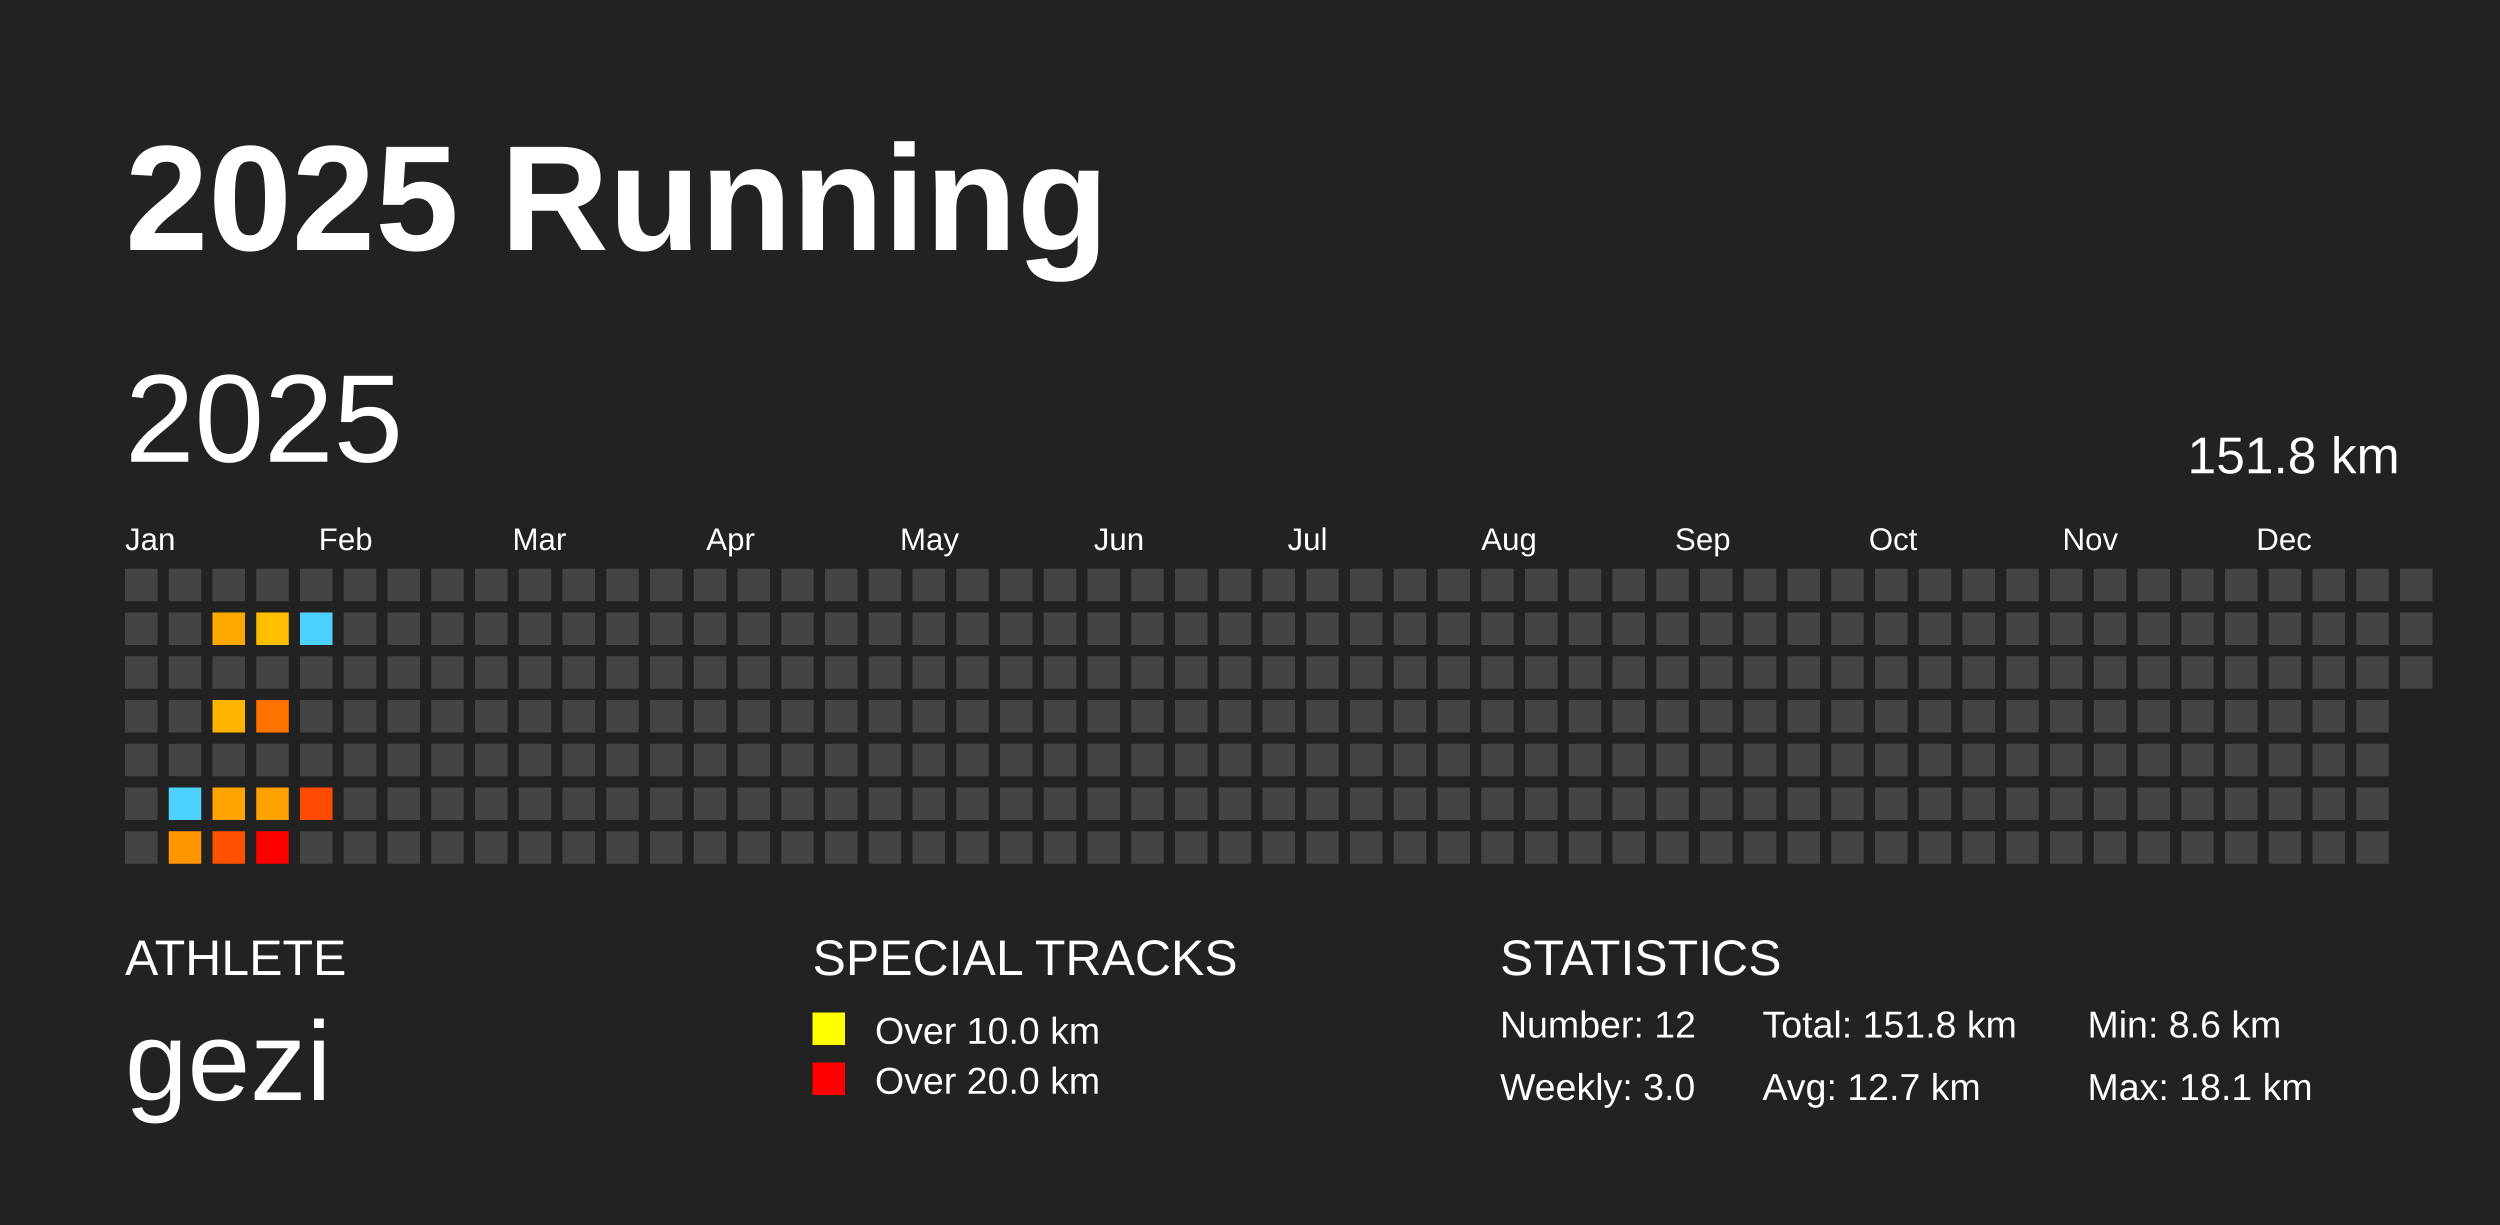
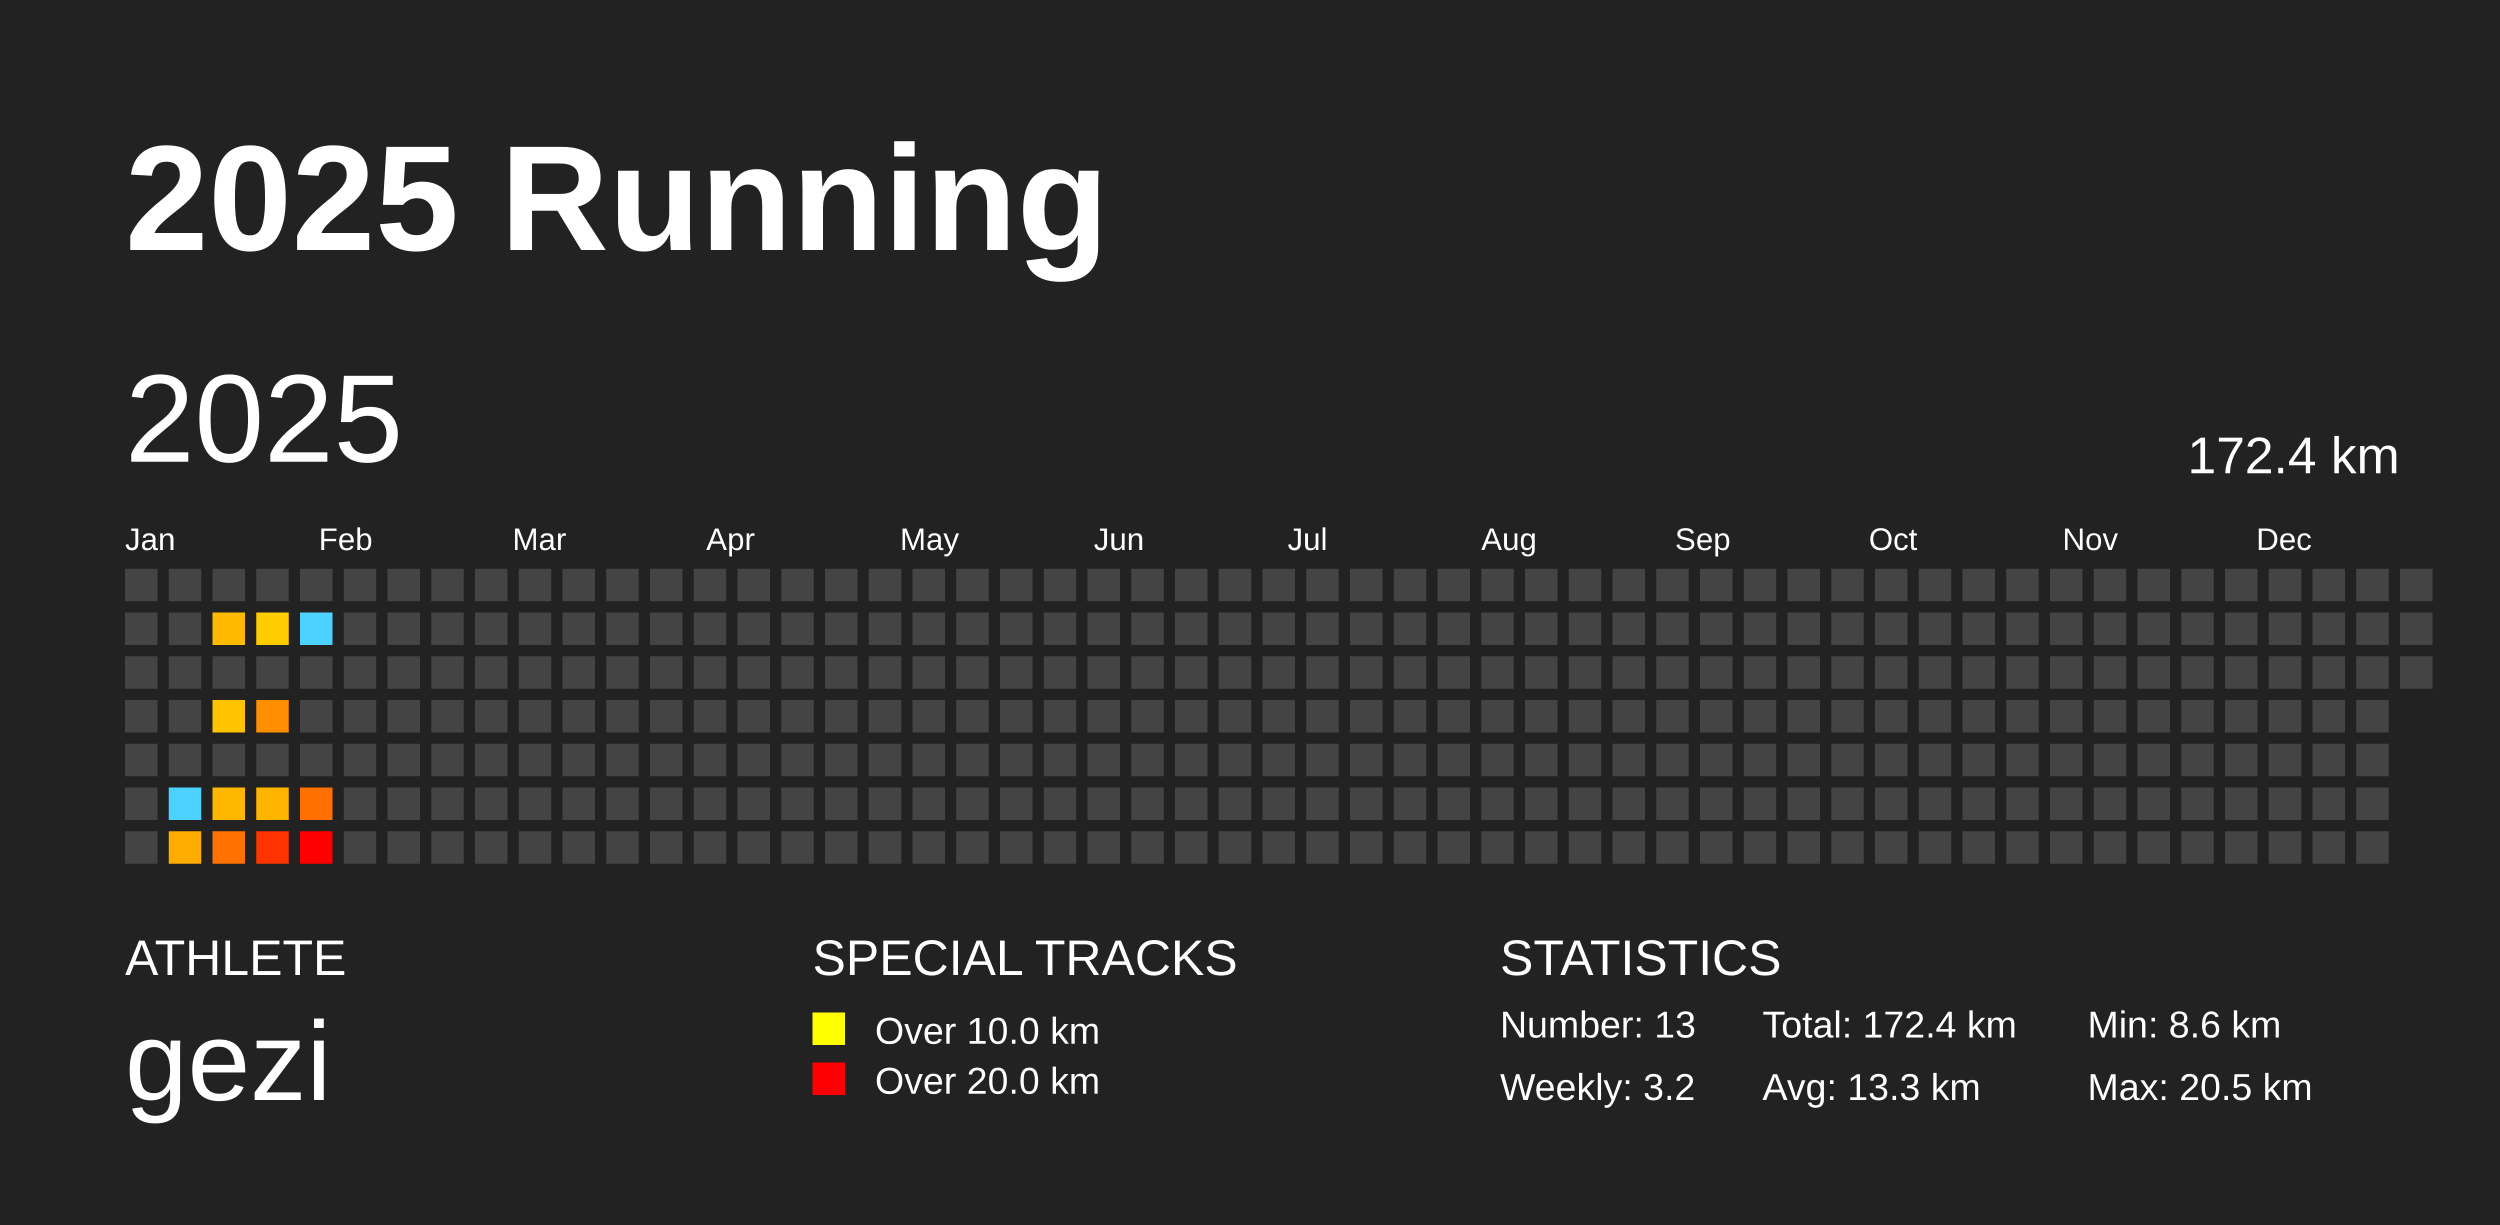
<svg xmlns="http://www.w3.org/2000/svg" baseProfile="full" height="98mm" version="1.1" viewBox="0,0,200,98" width="200mm">
  <defs />
  <rect fill="#222222" height="98" width="200" x="0" y="0" />
  <text fill="#FFFFFF" style="font-size:12px; font-family:Arial; font-weight:bold;" x="10" y="20">2025 Running</text>
  <text fill="#FFFFFF" style="font-size:4px; font-family:Arial" x="10" y="78">ATHLETE</text>
  <text fill="#FFFFFF" style="font-size:9px; font-family:Arial" x="10" y="88">gezi</text>
  <text fill="#FFFFFF" style="font-size:4px; font-family:Arial" x="65" y="78">SPECIAL TRACKS</text>
  <rect fill="yellow" height="2.6" width="2.6" x="65" y="81" />
  <text fill="#FFFFFF" style="font-size:3px; font-family:Arial" x="70" y="83.5">Over 10.0 km</text>
  <rect fill="red" height="2.6" width="2.6" x="65" y="85" />
  <text fill="#FFFFFF" style="font-size:3px; font-family:Arial" x="70" y="87.5">Over 20.0 km</text>
  <text fill="#FFFFFF" style="font-size:4px; font-family:Arial" x="120" y="78">STATISTICS</text>
-   <text fill="#FFFFFF" style="font-size:3px; font-family:Arial" x="120" y="83">Number: 12</text>
-   <text fill="#FFFFFF" style="font-size:3px; font-family:Arial" x="120" y="88">Weekly: 3.0</text>
-   <text fill="#FFFFFF" style="font-size:3px; font-family:Arial" x="141" y="83">Total: 151.8 km</text>
-   <text fill="#FFFFFF" style="font-size:3px; font-family:Arial" x="141" y="88">Avg: 12.7 km</text>
+   <text fill="#FFFFFF" style="font-size:3px; font-family:Arial" x="120" y="83">Number: 13</text>
+   <text fill="#FFFFFF" style="font-size:3px; font-family:Arial" x="120" y="88">Weekly: 3.2</text>
+   <text fill="#FFFFFF" style="font-size:3px; font-family:Arial" x="141" y="83">Total: 172.4 km</text>
+   <text fill="#FFFFFF" style="font-size:3px; font-family:Arial" x="141" y="88">Avg: 13.3 km</text>
  <text fill="#FFFFFF" style="font-size:3px; font-family:Arial" x="167" y="83">Min: 8.6 km</text>
-   <text fill="#FFFFFF" style="font-size:3px; font-family:Arial" x="167" y="88">Max: 18.1 km</text>
+   <text fill="#FFFFFF" style="font-size:3px; font-family:Arial" x="167" y="88">Max: 20.5 km</text>
  <text dominant-baseline="hanging" fill="#FFFFFF" style="font-size:10.0px; font-family:Arial;" x="10" y="30">2025</text>
-   <text dominant-baseline="hanging" fill="#FFFFFF" style="font-size:4.125px; font-family:Arial;" x="175" y="35">151.8 km</text>
+   <text dominant-baseline="hanging" fill="#FFFFFF" style="font-size:4.125px; font-family:Arial;" x="175" y="35">172.4 km</text>
  <text fill="#FFFFFF" style="font-size:2.5px; font-family:Arial" x="10.0" y="44">Jan</text>
  <text fill="#FFFFFF" style="font-size:2.5px; font-family:Arial" x="25.5" y="44">Feb</text>
  <text fill="#FFFFFF" style="font-size:2.5px; font-family:Arial" x="41.0" y="44">Mar</text>
  <text fill="#FFFFFF" style="font-size:2.5px; font-family:Arial" x="56.5" y="44">Apr</text>
  <text fill="#FFFFFF" style="font-size:2.5px; font-family:Arial" x="72.0" y="44">May</text>
  <text fill="#FFFFFF" style="font-size:2.5px; font-family:Arial" x="87.5" y="44">Jun</text>
  <text fill="#FFFFFF" style="font-size:2.5px; font-family:Arial" x="103.0" y="44">Jul</text>
  <text fill="#FFFFFF" style="font-size:2.5px; font-family:Arial" x="118.5" y="44">Aug</text>
  <text fill="#FFFFFF" style="font-size:2.5px; font-family:Arial" x="134.0" y="44">Sep</text>
  <text fill="#FFFFFF" style="font-size:2.5px; font-family:Arial" x="149.5" y="44">Oct</text>
  <text fill="#FFFFFF" style="font-size:2.5px; font-family:Arial" x="165.0" y="44">Nov</text>
  <text fill="#FFFFFF" style="font-size:2.5px; font-family:Arial" x="180.5" y="44">Dec</text>
  <rect fill="#444444" height="2.6" width="2.6" x="10.0" y="45.5" />
  <rect fill="#444444" height="2.6" width="2.6" x="10.0" y="49.0" />
  <rect fill="#444444" height="2.6" width="2.6" x="10.0" y="52.5" />
  <rect fill="#444444" height="2.6" width="2.6" x="10.0" y="56.0" />
  <rect fill="#444444" height="2.6" width="2.6" x="10.0" y="59.5" />
  <rect fill="#444444" height="2.6" width="2.6" x="10.0" y="63.0" />
  <rect fill="#444444" height="2.6" width="2.6" x="10.0" y="66.5" />
  <rect fill="#444444" height="2.6" width="2.6" x="13.5" y="45.5" />
  <rect fill="#444444" height="2.6" width="2.6" x="13.5" y="49.0" />
  <rect fill="#444444" height="2.6" width="2.6" x="13.5" y="52.5" />
  <rect fill="#444444" height="2.6" width="2.6" x="13.5" y="56.0" />
  <rect fill="#444444" height="2.6" width="2.6" x="13.5" y="59.5" />
  <rect fill="#4dd2ff" height="2.6" width="2.6" x="13.5" y="63.0" />
-   <rect fill="#ff9600" height="2.6" width="2.6" x="13.5" y="66.5" />
+   <rect fill="#ffab00" height="2.6" width="2.6" x="13.5" y="66.5" />
  <rect fill="#444444" height="2.6" width="2.6" x="17.0" y="45.5" />
-   <rect fill="#ffa800" height="2.6" width="2.6" x="17.0" y="49.0" />
+   <rect fill="#ffba00" height="2.6" width="2.6" x="17.0" y="49.0" />
  <rect fill="#444444" height="2.6" width="2.6" x="17.0" y="52.5" />
-   <rect fill="#ffb400" height="2.6" width="2.6" x="17.0" y="56.0" />
+   <rect fill="#ffc300" height="2.6" width="2.6" x="17.0" y="56.0" />
  <rect fill="#444444" height="2.6" width="2.6" x="17.0" y="59.5" />
-   <rect fill="#ffa400" height="2.6" width="2.6" x="17.0" y="63.0" />
-   <rect fill="#ff4f00" height="2.6" width="2.6" x="17.0" y="66.5" />
+   <rect fill="#ffb700" height="2.6" width="2.6" x="17.0" y="63.0" />
+   <rect fill="#ff7200" height="2.6" width="2.6" x="17.0" y="66.5" />
  <rect fill="#444444" height="2.6" width="2.6" x="20.5" y="45.5" />
-   <rect fill="#ffbf00" height="2.6" width="2.6" x="20.5" y="49.0" />
+   <rect fill="#ffcc00" height="2.6" width="2.6" x="20.5" y="49.0" />
  <rect fill="#444444" height="2.6" width="2.6" x="20.5" y="52.5" />
-   <rect fill="#ff7200" height="2.6" width="2.6" x="20.5" y="56.0" />
+   <rect fill="#ff8e00" height="2.6" width="2.6" x="20.5" y="56.0" />
  <rect fill="#444444" height="2.6" width="2.6" x="20.5" y="59.5" />
-   <rect fill="#ffa100" height="2.6" width="2.6" x="20.5" y="63.0" />
-   <rect fill="#ff0000" height="2.6" width="2.6" x="20.5" y="66.5" />
+   <rect fill="#ffb400" height="2.6" width="2.6" x="20.5" y="63.0" />
+   <rect fill="#ff3400" height="2.6" width="2.6" x="20.5" y="66.5" />
  <rect fill="#444444" height="2.6" width="2.6" x="24.0" y="45.5" />
  <rect fill="#4dd2ff" height="2.6" width="2.6" x="24.0" y="49.0" />
  <rect fill="#444444" height="2.6" width="2.6" x="24.0" y="52.5" />
  <rect fill="#444444" height="2.6" width="2.6" x="24.0" y="56.0" />
  <rect fill="#444444" height="2.6" width="2.6" x="24.0" y="59.5" />
-   <rect fill="#ff4b00" height="2.6" width="2.6" x="24.0" y="63.0" />
-   <rect fill="#444444" height="2.6" width="2.6" x="24.0" y="66.5" />
+   <rect fill="#ff7000" height="2.6" width="2.6" x="24.0" y="63.0" />
+   <rect fill="red" height="2.6" width="2.6" x="24.0" y="66.5" />
  <rect fill="#444444" height="2.6" width="2.6" x="27.5" y="45.5" />
  <rect fill="#444444" height="2.6" width="2.6" x="27.5" y="49.0" />
  <rect fill="#444444" height="2.6" width="2.6" x="27.5" y="52.5" />
  <rect fill="#444444" height="2.6" width="2.6" x="27.5" y="56.0" />
  <rect fill="#444444" height="2.6" width="2.6" x="27.5" y="59.5" />
  <rect fill="#444444" height="2.6" width="2.6" x="27.5" y="63.0" />
  <rect fill="#444444" height="2.6" width="2.6" x="27.5" y="66.5" />
  <rect fill="#444444" height="2.6" width="2.6" x="31.0" y="45.5" />
  <rect fill="#444444" height="2.6" width="2.6" x="31.0" y="49.0" />
  <rect fill="#444444" height="2.6" width="2.6" x="31.0" y="52.5" />
  <rect fill="#444444" height="2.6" width="2.6" x="31.0" y="56.0" />
  <rect fill="#444444" height="2.6" width="2.6" x="31.0" y="59.5" />
  <rect fill="#444444" height="2.6" width="2.6" x="31.0" y="63.0" />
  <rect fill="#444444" height="2.6" width="2.6" x="31.0" y="66.5" />
  <rect fill="#444444" height="2.6" width="2.6" x="34.5" y="45.5" />
  <rect fill="#444444" height="2.6" width="2.6" x="34.5" y="49.0" />
  <rect fill="#444444" height="2.6" width="2.6" x="34.5" y="52.5" />
  <rect fill="#444444" height="2.6" width="2.6" x="34.5" y="56.0" />
  <rect fill="#444444" height="2.6" width="2.6" x="34.5" y="59.5" />
  <rect fill="#444444" height="2.6" width="2.6" x="34.5" y="63.0" />
  <rect fill="#444444" height="2.6" width="2.6" x="34.5" y="66.5" />
  <rect fill="#444444" height="2.6" width="2.6" x="38.0" y="45.5" />
  <rect fill="#444444" height="2.6" width="2.6" x="38.0" y="49.0" />
  <rect fill="#444444" height="2.6" width="2.6" x="38.0" y="52.5" />
  <rect fill="#444444" height="2.6" width="2.6" x="38.0" y="56.0" />
  <rect fill="#444444" height="2.6" width="2.6" x="38.0" y="59.5" />
  <rect fill="#444444" height="2.6" width="2.6" x="38.0" y="63.0" />
  <rect fill="#444444" height="2.6" width="2.6" x="38.0" y="66.5" />
  <rect fill="#444444" height="2.6" width="2.6" x="41.5" y="45.5" />
  <rect fill="#444444" height="2.6" width="2.6" x="41.5" y="49.0" />
  <rect fill="#444444" height="2.6" width="2.6" x="41.5" y="52.5" />
  <rect fill="#444444" height="2.6" width="2.6" x="41.5" y="56.0" />
  <rect fill="#444444" height="2.6" width="2.6" x="41.5" y="59.5" />
  <rect fill="#444444" height="2.6" width="2.6" x="41.5" y="63.0" />
  <rect fill="#444444" height="2.6" width="2.6" x="41.5" y="66.5" />
  <rect fill="#444444" height="2.6" width="2.6" x="45.0" y="45.5" />
  <rect fill="#444444" height="2.6" width="2.6" x="45.0" y="49.0" />
  <rect fill="#444444" height="2.6" width="2.6" x="45.0" y="52.5" />
  <rect fill="#444444" height="2.6" width="2.6" x="45.0" y="56.0" />
  <rect fill="#444444" height="2.6" width="2.6" x="45.0" y="59.5" />
  <rect fill="#444444" height="2.6" width="2.6" x="45.0" y="63.0" />
  <rect fill="#444444" height="2.6" width="2.6" x="45.0" y="66.5" />
  <rect fill="#444444" height="2.6" width="2.6" x="48.5" y="45.5" />
  <rect fill="#444444" height="2.6" width="2.6" x="48.5" y="49.0" />
  <rect fill="#444444" height="2.6" width="2.6" x="48.5" y="52.5" />
  <rect fill="#444444" height="2.6" width="2.6" x="48.5" y="56.0" />
  <rect fill="#444444" height="2.6" width="2.6" x="48.5" y="59.5" />
  <rect fill="#444444" height="2.6" width="2.6" x="48.5" y="63.0" />
  <rect fill="#444444" height="2.6" width="2.6" x="48.5" y="66.5" />
  <rect fill="#444444" height="2.6" width="2.6" x="52.0" y="45.5" />
  <rect fill="#444444" height="2.6" width="2.6" x="52.0" y="49.0" />
  <rect fill="#444444" height="2.6" width="2.6" x="52.0" y="52.5" />
  <rect fill="#444444" height="2.6" width="2.6" x="52.0" y="56.0" />
  <rect fill="#444444" height="2.6" width="2.6" x="52.0" y="59.5" />
  <rect fill="#444444" height="2.6" width="2.6" x="52.0" y="63.0" />
  <rect fill="#444444" height="2.6" width="2.6" x="52.0" y="66.5" />
  <rect fill="#444444" height="2.6" width="2.6" x="55.5" y="45.5" />
  <rect fill="#444444" height="2.6" width="2.6" x="55.5" y="49.0" />
  <rect fill="#444444" height="2.6" width="2.6" x="55.5" y="52.5" />
  <rect fill="#444444" height="2.6" width="2.6" x="55.5" y="56.0" />
  <rect fill="#444444" height="2.6" width="2.6" x="55.5" y="59.5" />
  <rect fill="#444444" height="2.6" width="2.6" x="55.5" y="63.0" />
  <rect fill="#444444" height="2.6" width="2.6" x="55.5" y="66.5" />
  <rect fill="#444444" height="2.6" width="2.6" x="59.0" y="45.5" />
  <rect fill="#444444" height="2.6" width="2.6" x="59.0" y="49.0" />
  <rect fill="#444444" height="2.6" width="2.6" x="59.0" y="52.5" />
  <rect fill="#444444" height="2.6" width="2.6" x="59.0" y="56.0" />
  <rect fill="#444444" height="2.6" width="2.6" x="59.0" y="59.5" />
  <rect fill="#444444" height="2.6" width="2.6" x="59.0" y="63.0" />
  <rect fill="#444444" height="2.6" width="2.6" x="59.0" y="66.5" />
  <rect fill="#444444" height="2.6" width="2.6" x="62.5" y="45.5" />
  <rect fill="#444444" height="2.6" width="2.6" x="62.5" y="49.0" />
  <rect fill="#444444" height="2.6" width="2.6" x="62.5" y="52.5" />
  <rect fill="#444444" height="2.6" width="2.6" x="62.5" y="56.0" />
  <rect fill="#444444" height="2.6" width="2.6" x="62.5" y="59.5" />
  <rect fill="#444444" height="2.6" width="2.6" x="62.5" y="63.0" />
  <rect fill="#444444" height="2.6" width="2.6" x="62.5" y="66.5" />
  <rect fill="#444444" height="2.6" width="2.6" x="66.0" y="45.5" />
  <rect fill="#444444" height="2.6" width="2.6" x="66.0" y="49.0" />
  <rect fill="#444444" height="2.6" width="2.6" x="66.0" y="52.5" />
  <rect fill="#444444" height="2.6" width="2.6" x="66.0" y="56.0" />
  <rect fill="#444444" height="2.6" width="2.6" x="66.0" y="59.5" />
  <rect fill="#444444" height="2.6" width="2.6" x="66.0" y="63.0" />
  <rect fill="#444444" height="2.6" width="2.6" x="66.0" y="66.5" />
  <rect fill="#444444" height="2.6" width="2.6" x="69.5" y="45.5" />
  <rect fill="#444444" height="2.6" width="2.6" x="69.5" y="49.0" />
  <rect fill="#444444" height="2.6" width="2.6" x="69.5" y="52.5" />
  <rect fill="#444444" height="2.6" width="2.6" x="69.5" y="56.0" />
  <rect fill="#444444" height="2.6" width="2.6" x="69.5" y="59.5" />
  <rect fill="#444444" height="2.6" width="2.6" x="69.5" y="63.0" />
  <rect fill="#444444" height="2.6" width="2.6" x="69.5" y="66.5" />
  <rect fill="#444444" height="2.6" width="2.6" x="73.0" y="45.5" />
  <rect fill="#444444" height="2.6" width="2.6" x="73.0" y="49.0" />
  <rect fill="#444444" height="2.6" width="2.6" x="73.0" y="52.5" />
  <rect fill="#444444" height="2.6" width="2.6" x="73.0" y="56.0" />
  <rect fill="#444444" height="2.6" width="2.6" x="73.0" y="59.5" />
  <rect fill="#444444" height="2.6" width="2.6" x="73.0" y="63.0" />
  <rect fill="#444444" height="2.6" width="2.6" x="73.0" y="66.5" />
  <rect fill="#444444" height="2.6" width="2.6" x="76.5" y="45.5" />
  <rect fill="#444444" height="2.6" width="2.6" x="76.5" y="49.0" />
  <rect fill="#444444" height="2.6" width="2.6" x="76.5" y="52.5" />
  <rect fill="#444444" height="2.6" width="2.6" x="76.5" y="56.0" />
  <rect fill="#444444" height="2.6" width="2.6" x="76.5" y="59.5" />
  <rect fill="#444444" height="2.6" width="2.6" x="76.5" y="63.0" />
  <rect fill="#444444" height="2.6" width="2.6" x="76.5" y="66.5" />
  <rect fill="#444444" height="2.6" width="2.6" x="80.0" y="45.5" />
  <rect fill="#444444" height="2.6" width="2.6" x="80.0" y="49.0" />
  <rect fill="#444444" height="2.6" width="2.6" x="80.0" y="52.5" />
  <rect fill="#444444" height="2.6" width="2.6" x="80.0" y="56.0" />
  <rect fill="#444444" height="2.6" width="2.6" x="80.0" y="59.5" />
  <rect fill="#444444" height="2.6" width="2.6" x="80.0" y="63.0" />
  <rect fill="#444444" height="2.6" width="2.6" x="80.0" y="66.5" />
  <rect fill="#444444" height="2.6" width="2.6" x="83.5" y="45.5" />
  <rect fill="#444444" height="2.6" width="2.6" x="83.5" y="49.0" />
  <rect fill="#444444" height="2.6" width="2.6" x="83.5" y="52.5" />
  <rect fill="#444444" height="2.6" width="2.6" x="83.5" y="56.0" />
  <rect fill="#444444" height="2.6" width="2.6" x="83.5" y="59.5" />
  <rect fill="#444444" height="2.6" width="2.6" x="83.5" y="63.0" />
  <rect fill="#444444" height="2.6" width="2.6" x="83.5" y="66.5" />
  <rect fill="#444444" height="2.6" width="2.6" x="87.0" y="45.5" />
  <rect fill="#444444" height="2.6" width="2.6" x="87.0" y="49.0" />
  <rect fill="#444444" height="2.6" width="2.6" x="87.0" y="52.5" />
  <rect fill="#444444" height="2.6" width="2.6" x="87.0" y="56.0" />
  <rect fill="#444444" height="2.6" width="2.6" x="87.0" y="59.5" />
  <rect fill="#444444" height="2.6" width="2.6" x="87.0" y="63.0" />
  <rect fill="#444444" height="2.6" width="2.6" x="87.0" y="66.5" />
  <rect fill="#444444" height="2.6" width="2.6" x="90.5" y="45.5" />
  <rect fill="#444444" height="2.6" width="2.6" x="90.5" y="49.0" />
  <rect fill="#444444" height="2.6" width="2.6" x="90.5" y="52.5" />
  <rect fill="#444444" height="2.6" width="2.6" x="90.5" y="56.0" />
  <rect fill="#444444" height="2.6" width="2.6" x="90.5" y="59.5" />
  <rect fill="#444444" height="2.6" width="2.6" x="90.5" y="63.0" />
  <rect fill="#444444" height="2.6" width="2.6" x="90.5" y="66.5" />
  <rect fill="#444444" height="2.6" width="2.6" x="94.0" y="45.5" />
  <rect fill="#444444" height="2.6" width="2.6" x="94.0" y="49.0" />
  <rect fill="#444444" height="2.6" width="2.6" x="94.0" y="52.5" />
  <rect fill="#444444" height="2.6" width="2.6" x="94.0" y="56.0" />
  <rect fill="#444444" height="2.6" width="2.6" x="94.0" y="59.5" />
  <rect fill="#444444" height="2.6" width="2.6" x="94.0" y="63.0" />
  <rect fill="#444444" height="2.6" width="2.6" x="94.0" y="66.5" />
  <rect fill="#444444" height="2.6" width="2.6" x="97.5" y="45.5" />
  <rect fill="#444444" height="2.6" width="2.6" x="97.5" y="49.0" />
  <rect fill="#444444" height="2.6" width="2.6" x="97.5" y="52.5" />
  <rect fill="#444444" height="2.6" width="2.6" x="97.5" y="56.0" />
  <rect fill="#444444" height="2.6" width="2.6" x="97.5" y="59.5" />
  <rect fill="#444444" height="2.6" width="2.6" x="97.5" y="63.0" />
  <rect fill="#444444" height="2.6" width="2.6" x="97.5" y="66.5" />
  <rect fill="#444444" height="2.6" width="2.6" x="101.0" y="45.5" />
  <rect fill="#444444" height="2.6" width="2.6" x="101.0" y="49.0" />
  <rect fill="#444444" height="2.6" width="2.6" x="101.0" y="52.5" />
  <rect fill="#444444" height="2.6" width="2.6" x="101.0" y="56.0" />
  <rect fill="#444444" height="2.6" width="2.6" x="101.0" y="59.5" />
  <rect fill="#444444" height="2.6" width="2.6" x="101.0" y="63.0" />
  <rect fill="#444444" height="2.6" width="2.6" x="101.0" y="66.5" />
  <rect fill="#444444" height="2.6" width="2.6" x="104.5" y="45.5" />
  <rect fill="#444444" height="2.6" width="2.6" x="104.5" y="49.0" />
  <rect fill="#444444" height="2.6" width="2.6" x="104.5" y="52.5" />
  <rect fill="#444444" height="2.6" width="2.6" x="104.5" y="56.0" />
  <rect fill="#444444" height="2.6" width="2.6" x="104.5" y="59.5" />
  <rect fill="#444444" height="2.6" width="2.6" x="104.5" y="63.0" />
  <rect fill="#444444" height="2.6" width="2.6" x="104.5" y="66.5" />
  <rect fill="#444444" height="2.6" width="2.6" x="108.0" y="45.5" />
  <rect fill="#444444" height="2.6" width="2.6" x="108.0" y="49.0" />
  <rect fill="#444444" height="2.6" width="2.6" x="108.0" y="52.5" />
  <rect fill="#444444" height="2.6" width="2.6" x="108.0" y="56.0" />
  <rect fill="#444444" height="2.6" width="2.6" x="108.0" y="59.5" />
  <rect fill="#444444" height="2.6" width="2.6" x="108.0" y="63.0" />
  <rect fill="#444444" height="2.6" width="2.6" x="108.0" y="66.5" />
  <rect fill="#444444" height="2.6" width="2.6" x="111.5" y="45.5" />
  <rect fill="#444444" height="2.6" width="2.6" x="111.5" y="49.0" />
  <rect fill="#444444" height="2.6" width="2.6" x="111.5" y="52.5" />
  <rect fill="#444444" height="2.6" width="2.6" x="111.5" y="56.0" />
  <rect fill="#444444" height="2.6" width="2.6" x="111.5" y="59.5" />
  <rect fill="#444444" height="2.6" width="2.6" x="111.5" y="63.0" />
  <rect fill="#444444" height="2.6" width="2.6" x="111.5" y="66.5" />
  <rect fill="#444444" height="2.6" width="2.6" x="115.0" y="45.5" />
  <rect fill="#444444" height="2.6" width="2.6" x="115.0" y="49.0" />
  <rect fill="#444444" height="2.6" width="2.6" x="115.0" y="52.5" />
  <rect fill="#444444" height="2.6" width="2.6" x="115.0" y="56.0" />
  <rect fill="#444444" height="2.6" width="2.6" x="115.0" y="59.5" />
  <rect fill="#444444" height="2.6" width="2.6" x="115.0" y="63.0" />
  <rect fill="#444444" height="2.6" width="2.6" x="115.0" y="66.5" />
  <rect fill="#444444" height="2.6" width="2.6" x="118.5" y="45.5" />
  <rect fill="#444444" height="2.6" width="2.6" x="118.5" y="49.0" />
  <rect fill="#444444" height="2.6" width="2.6" x="118.5" y="52.5" />
  <rect fill="#444444" height="2.6" width="2.6" x="118.5" y="56.0" />
  <rect fill="#444444" height="2.6" width="2.6" x="118.5" y="59.5" />
  <rect fill="#444444" height="2.6" width="2.6" x="118.5" y="63.0" />
  <rect fill="#444444" height="2.6" width="2.6" x="118.5" y="66.5" />
  <rect fill="#444444" height="2.6" width="2.6" x="122.0" y="45.5" />
  <rect fill="#444444" height="2.6" width="2.6" x="122.0" y="49.0" />
  <rect fill="#444444" height="2.6" width="2.6" x="122.0" y="52.5" />
  <rect fill="#444444" height="2.6" width="2.6" x="122.0" y="56.0" />
  <rect fill="#444444" height="2.6" width="2.6" x="122.0" y="59.5" />
  <rect fill="#444444" height="2.6" width="2.6" x="122.0" y="63.0" />
  <rect fill="#444444" height="2.6" width="2.6" x="122.0" y="66.5" />
  <rect fill="#444444" height="2.6" width="2.6" x="125.5" y="45.5" />
  <rect fill="#444444" height="2.6" width="2.6" x="125.5" y="49.0" />
  <rect fill="#444444" height="2.6" width="2.6" x="125.5" y="52.5" />
  <rect fill="#444444" height="2.6" width="2.6" x="125.5" y="56.0" />
  <rect fill="#444444" height="2.6" width="2.6" x="125.5" y="59.5" />
  <rect fill="#444444" height="2.6" width="2.6" x="125.5" y="63.0" />
  <rect fill="#444444" height="2.6" width="2.6" x="125.5" y="66.5" />
  <rect fill="#444444" height="2.6" width="2.6" x="129.0" y="45.5" />
  <rect fill="#444444" height="2.6" width="2.6" x="129.0" y="49.0" />
  <rect fill="#444444" height="2.6" width="2.6" x="129.0" y="52.5" />
  <rect fill="#444444" height="2.6" width="2.6" x="129.0" y="56.0" />
  <rect fill="#444444" height="2.6" width="2.6" x="129.0" y="59.5" />
  <rect fill="#444444" height="2.6" width="2.6" x="129.0" y="63.0" />
  <rect fill="#444444" height="2.6" width="2.6" x="129.0" y="66.5" />
  <rect fill="#444444" height="2.6" width="2.6" x="132.5" y="45.5" />
  <rect fill="#444444" height="2.6" width="2.6" x="132.5" y="49.0" />
  <rect fill="#444444" height="2.6" width="2.6" x="132.5" y="52.5" />
  <rect fill="#444444" height="2.6" width="2.6" x="132.5" y="56.0" />
  <rect fill="#444444" height="2.6" width="2.6" x="132.5" y="59.5" />
  <rect fill="#444444" height="2.6" width="2.6" x="132.5" y="63.0" />
  <rect fill="#444444" height="2.6" width="2.6" x="132.5" y="66.5" />
  <rect fill="#444444" height="2.6" width="2.6" x="136.0" y="45.5" />
  <rect fill="#444444" height="2.6" width="2.6" x="136.0" y="49.0" />
  <rect fill="#444444" height="2.6" width="2.6" x="136.0" y="52.5" />
  <rect fill="#444444" height="2.6" width="2.6" x="136.0" y="56.0" />
  <rect fill="#444444" height="2.6" width="2.6" x="136.0" y="59.5" />
  <rect fill="#444444" height="2.6" width="2.6" x="136.0" y="63.0" />
  <rect fill="#444444" height="2.6" width="2.6" x="136.0" y="66.5" />
  <rect fill="#444444" height="2.6" width="2.6" x="139.5" y="45.5" />
  <rect fill="#444444" height="2.6" width="2.6" x="139.5" y="49.0" />
  <rect fill="#444444" height="2.6" width="2.6" x="139.5" y="52.5" />
  <rect fill="#444444" height="2.6" width="2.6" x="139.5" y="56.0" />
  <rect fill="#444444" height="2.6" width="2.6" x="139.5" y="59.5" />
  <rect fill="#444444" height="2.6" width="2.6" x="139.5" y="63.0" />
  <rect fill="#444444" height="2.6" width="2.6" x="139.5" y="66.5" />
  <rect fill="#444444" height="2.6" width="2.6" x="143.0" y="45.5" />
  <rect fill="#444444" height="2.6" width="2.6" x="143.0" y="49.0" />
  <rect fill="#444444" height="2.6" width="2.6" x="143.0" y="52.5" />
  <rect fill="#444444" height="2.6" width="2.6" x="143.0" y="56.0" />
  <rect fill="#444444" height="2.6" width="2.6" x="143.0" y="59.5" />
  <rect fill="#444444" height="2.6" width="2.6" x="143.0" y="63.0" />
  <rect fill="#444444" height="2.6" width="2.6" x="143.0" y="66.5" />
  <rect fill="#444444" height="2.6" width="2.6" x="146.5" y="45.5" />
  <rect fill="#444444" height="2.6" width="2.6" x="146.5" y="49.0" />
  <rect fill="#444444" height="2.6" width="2.6" x="146.5" y="52.5" />
  <rect fill="#444444" height="2.6" width="2.6" x="146.5" y="56.0" />
  <rect fill="#444444" height="2.6" width="2.6" x="146.5" y="59.5" />
  <rect fill="#444444" height="2.6" width="2.6" x="146.5" y="63.0" />
  <rect fill="#444444" height="2.6" width="2.6" x="146.5" y="66.5" />
  <rect fill="#444444" height="2.6" width="2.6" x="150.0" y="45.5" />
  <rect fill="#444444" height="2.6" width="2.6" x="150.0" y="49.0" />
  <rect fill="#444444" height="2.6" width="2.6" x="150.0" y="52.5" />
  <rect fill="#444444" height="2.6" width="2.6" x="150.0" y="56.0" />
  <rect fill="#444444" height="2.6" width="2.6" x="150.0" y="59.5" />
  <rect fill="#444444" height="2.6" width="2.6" x="150.0" y="63.0" />
  <rect fill="#444444" height="2.6" width="2.6" x="150.0" y="66.5" />
  <rect fill="#444444" height="2.6" width="2.6" x="153.5" y="45.5" />
  <rect fill="#444444" height="2.6" width="2.6" x="153.5" y="49.0" />
  <rect fill="#444444" height="2.6" width="2.6" x="153.5" y="52.5" />
  <rect fill="#444444" height="2.6" width="2.6" x="153.5" y="56.0" />
  <rect fill="#444444" height="2.6" width="2.6" x="153.5" y="59.5" />
  <rect fill="#444444" height="2.6" width="2.6" x="153.5" y="63.0" />
  <rect fill="#444444" height="2.6" width="2.6" x="153.5" y="66.5" />
  <rect fill="#444444" height="2.6" width="2.6" x="157.0" y="45.5" />
  <rect fill="#444444" height="2.6" width="2.6" x="157.0" y="49.0" />
  <rect fill="#444444" height="2.6" width="2.6" x="157.0" y="52.5" />
  <rect fill="#444444" height="2.6" width="2.6" x="157.0" y="56.0" />
  <rect fill="#444444" height="2.6" width="2.6" x="157.0" y="59.5" />
  <rect fill="#444444" height="2.6" width="2.6" x="157.0" y="63.0" />
  <rect fill="#444444" height="2.6" width="2.6" x="157.0" y="66.5" />
  <rect fill="#444444" height="2.6" width="2.6" x="160.5" y="45.5" />
  <rect fill="#444444" height="2.6" width="2.6" x="160.5" y="49.0" />
  <rect fill="#444444" height="2.6" width="2.6" x="160.5" y="52.5" />
  <rect fill="#444444" height="2.6" width="2.6" x="160.5" y="56.0" />
  <rect fill="#444444" height="2.6" width="2.6" x="160.5" y="59.5" />
  <rect fill="#444444" height="2.6" width="2.6" x="160.5" y="63.0" />
  <rect fill="#444444" height="2.6" width="2.6" x="160.5" y="66.5" />
  <rect fill="#444444" height="2.6" width="2.6" x="164.0" y="45.5" />
  <rect fill="#444444" height="2.6" width="2.6" x="164.0" y="49.0" />
  <rect fill="#444444" height="2.6" width="2.6" x="164.0" y="52.5" />
  <rect fill="#444444" height="2.6" width="2.6" x="164.0" y="56.0" />
  <rect fill="#444444" height="2.6" width="2.6" x="164.0" y="59.5" />
  <rect fill="#444444" height="2.6" width="2.6" x="164.0" y="63.0" />
  <rect fill="#444444" height="2.6" width="2.6" x="164.0" y="66.5" />
  <rect fill="#444444" height="2.6" width="2.6" x="167.5" y="45.5" />
  <rect fill="#444444" height="2.6" width="2.6" x="167.5" y="49.0" />
  <rect fill="#444444" height="2.6" width="2.6" x="167.5" y="52.5" />
  <rect fill="#444444" height="2.6" width="2.6" x="167.5" y="56.0" />
  <rect fill="#444444" height="2.6" width="2.6" x="167.5" y="59.5" />
  <rect fill="#444444" height="2.6" width="2.6" x="167.5" y="63.0" />
  <rect fill="#444444" height="2.6" width="2.6" x="167.5" y="66.5" />
  <rect fill="#444444" height="2.6" width="2.6" x="171.0" y="45.5" />
  <rect fill="#444444" height="2.6" width="2.6" x="171.0" y="49.0" />
  <rect fill="#444444" height="2.6" width="2.6" x="171.0" y="52.5" />
  <rect fill="#444444" height="2.6" width="2.6" x="171.0" y="56.0" />
  <rect fill="#444444" height="2.6" width="2.6" x="171.0" y="59.5" />
  <rect fill="#444444" height="2.6" width="2.6" x="171.0" y="63.0" />
  <rect fill="#444444" height="2.6" width="2.6" x="171.0" y="66.5" />
  <rect fill="#444444" height="2.6" width="2.6" x="174.5" y="45.5" />
  <rect fill="#444444" height="2.6" width="2.6" x="174.5" y="49.0" />
  <rect fill="#444444" height="2.6" width="2.6" x="174.5" y="52.5" />
  <rect fill="#444444" height="2.6" width="2.6" x="174.5" y="56.0" />
  <rect fill="#444444" height="2.6" width="2.6" x="174.5" y="59.5" />
  <rect fill="#444444" height="2.6" width="2.6" x="174.5" y="63.0" />
  <rect fill="#444444" height="2.6" width="2.6" x="174.5" y="66.5" />
  <rect fill="#444444" height="2.6" width="2.6" x="178.0" y="45.5" />
  <rect fill="#444444" height="2.6" width="2.6" x="178.0" y="49.0" />
  <rect fill="#444444" height="2.6" width="2.6" x="178.0" y="52.5" />
  <rect fill="#444444" height="2.6" width="2.6" x="178.0" y="56.0" />
  <rect fill="#444444" height="2.6" width="2.6" x="178.0" y="59.5" />
  <rect fill="#444444" height="2.6" width="2.6" x="178.0" y="63.0" />
  <rect fill="#444444" height="2.6" width="2.6" x="178.0" y="66.5" />
  <rect fill="#444444" height="2.6" width="2.6" x="181.5" y="45.5" />
  <rect fill="#444444" height="2.6" width="2.6" x="181.5" y="49.0" />
  <rect fill="#444444" height="2.6" width="2.6" x="181.5" y="52.5" />
  <rect fill="#444444" height="2.6" width="2.6" x="181.5" y="56.0" />
  <rect fill="#444444" height="2.6" width="2.6" x="181.5" y="59.5" />
  <rect fill="#444444" height="2.6" width="2.6" x="181.5" y="63.0" />
  <rect fill="#444444" height="2.6" width="2.6" x="181.5" y="66.5" />
  <rect fill="#444444" height="2.6" width="2.6" x="185.0" y="45.5" />
  <rect fill="#444444" height="2.6" width="2.6" x="185.0" y="49.0" />
  <rect fill="#444444" height="2.6" width="2.6" x="185.0" y="52.5" />
  <rect fill="#444444" height="2.6" width="2.6" x="185.0" y="56.0" />
  <rect fill="#444444" height="2.6" width="2.6" x="185.0" y="59.5" />
  <rect fill="#444444" height="2.6" width="2.6" x="185.0" y="63.0" />
  <rect fill="#444444" height="2.6" width="2.6" x="185.0" y="66.5" />
  <rect fill="#444444" height="2.6" width="2.6" x="188.5" y="45.5" />
  <rect fill="#444444" height="2.6" width="2.6" x="188.5" y="49.0" />
  <rect fill="#444444" height="2.6" width="2.6" x="188.5" y="52.5" />
  <rect fill="#444444" height="2.6" width="2.6" x="188.5" y="56.0" />
  <rect fill="#444444" height="2.6" width="2.6" x="188.5" y="59.5" />
  <rect fill="#444444" height="2.6" width="2.6" x="188.5" y="63.0" />
  <rect fill="#444444" height="2.6" width="2.6" x="188.5" y="66.5" />
  <rect fill="#444444" height="2.6" width="2.6" x="192.0" y="45.5" />
  <rect fill="#444444" height="2.6" width="2.6" x="192.0" y="49.0" />
  <rect fill="#444444" height="2.6" width="2.6" x="192.0" y="52.5" />
</svg>
